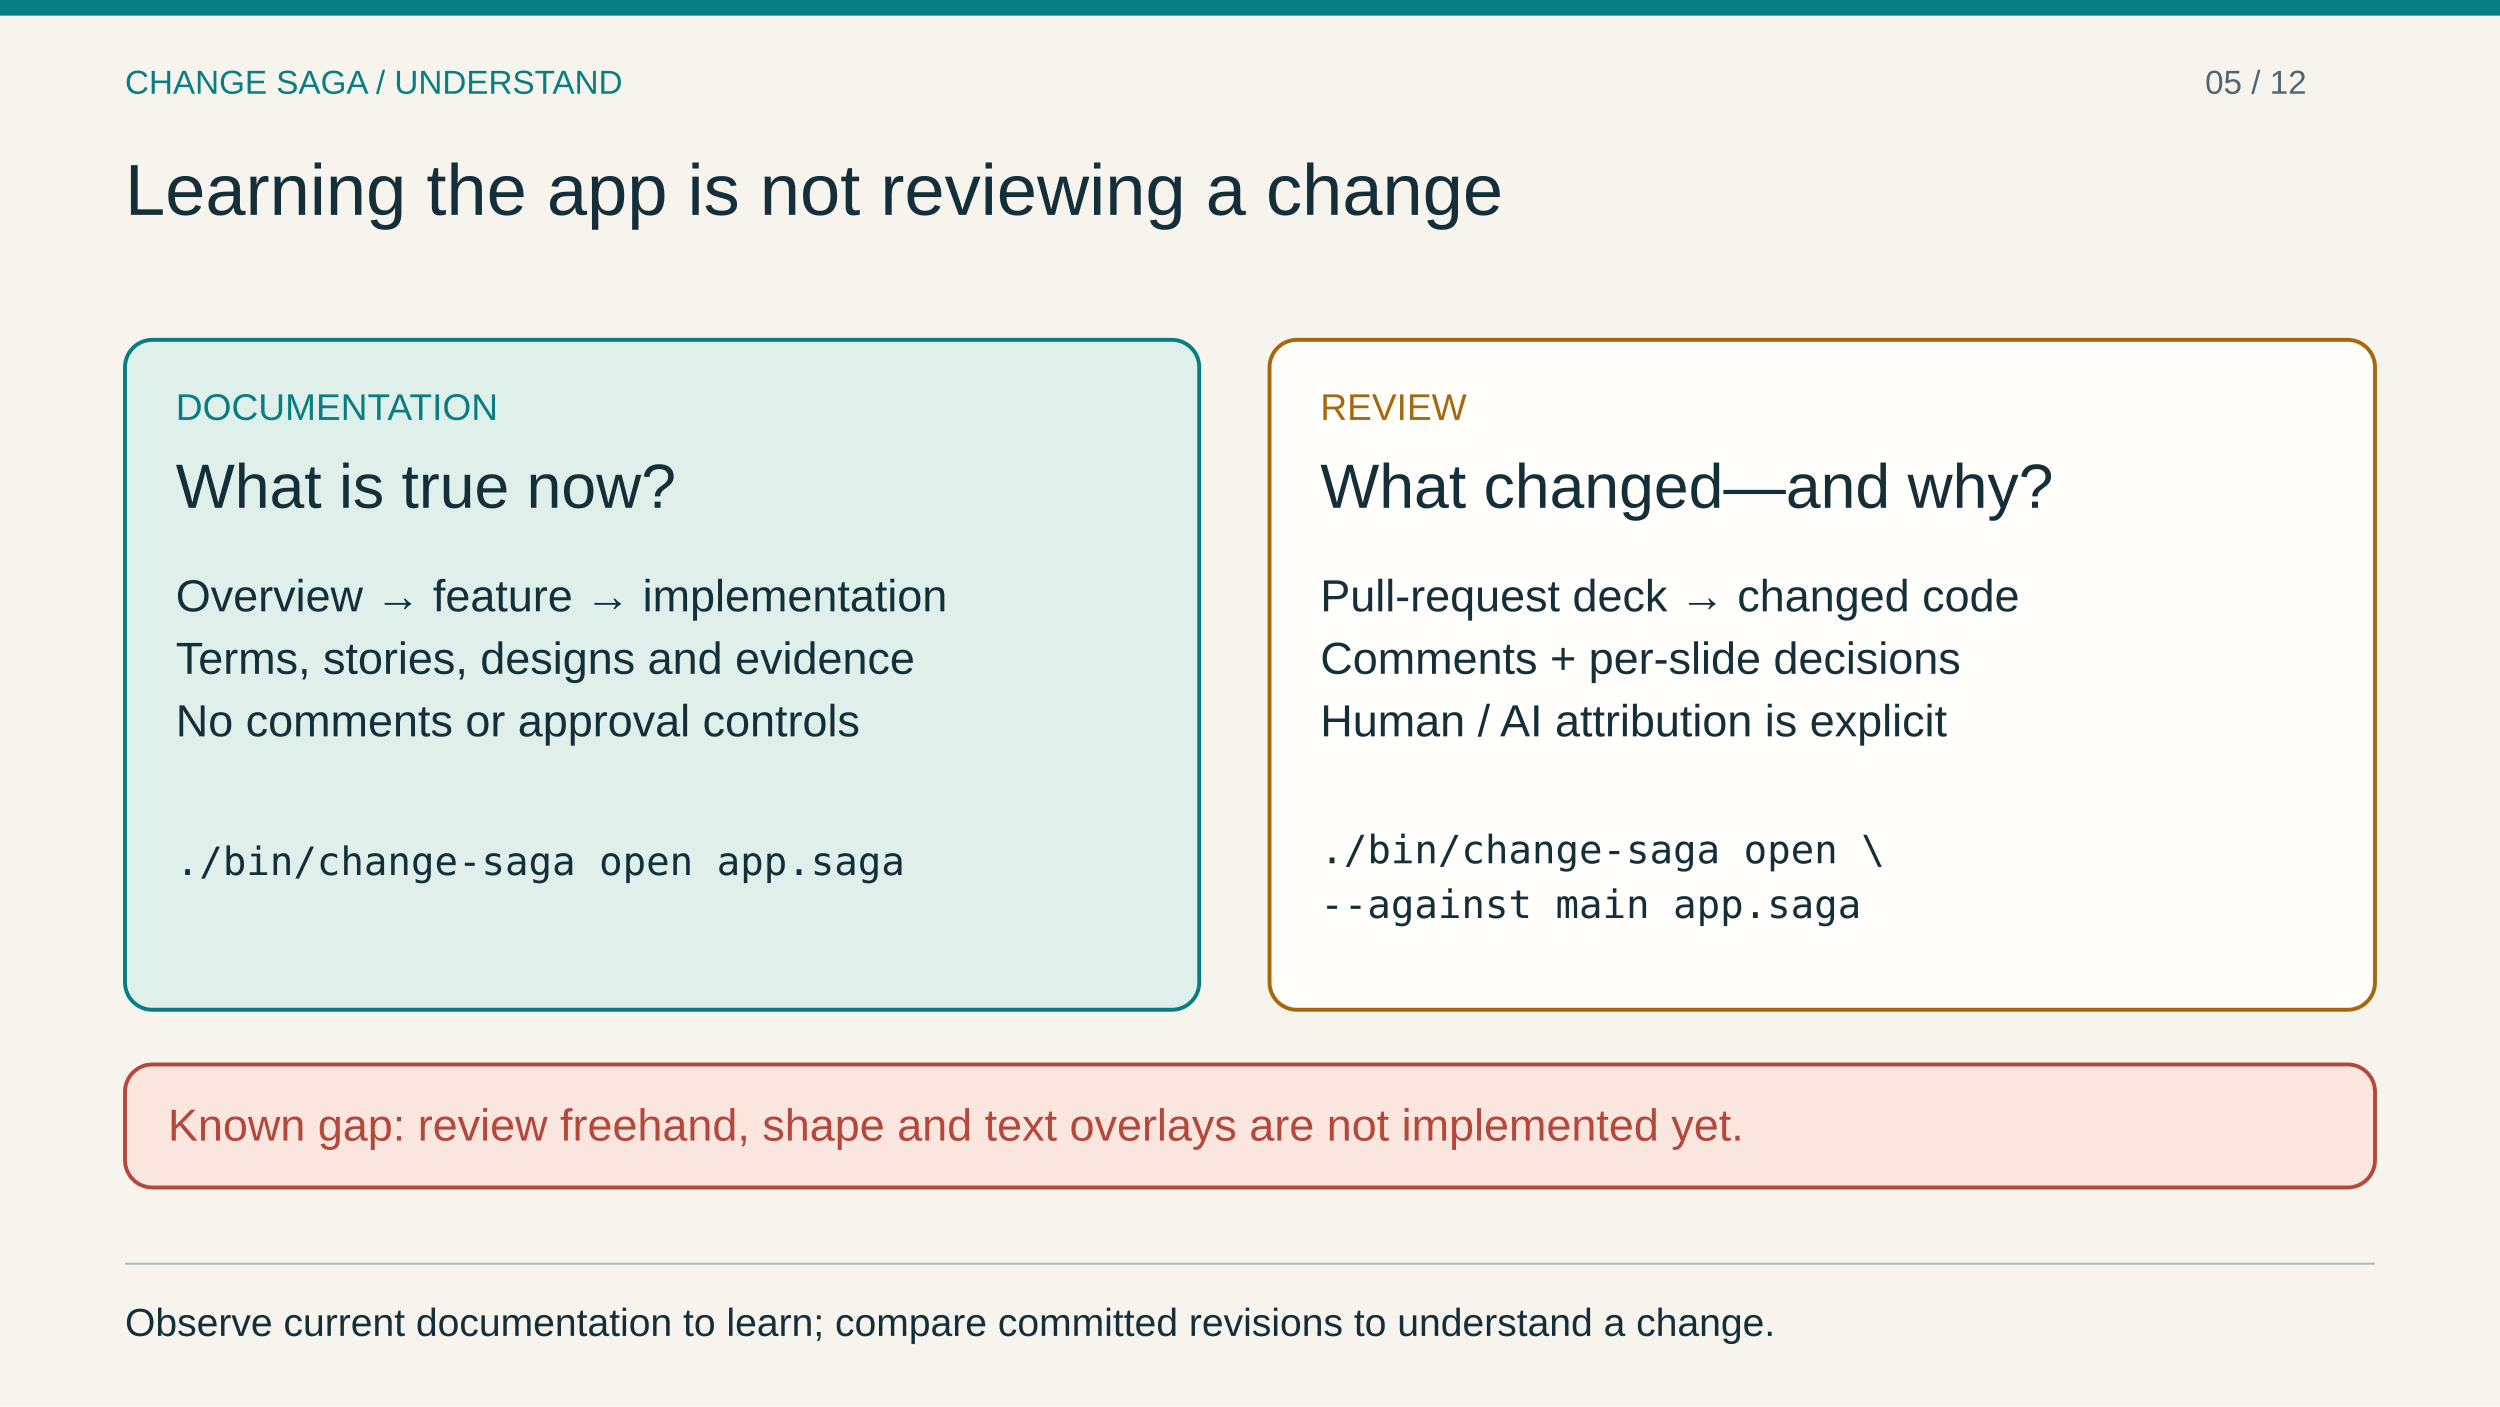
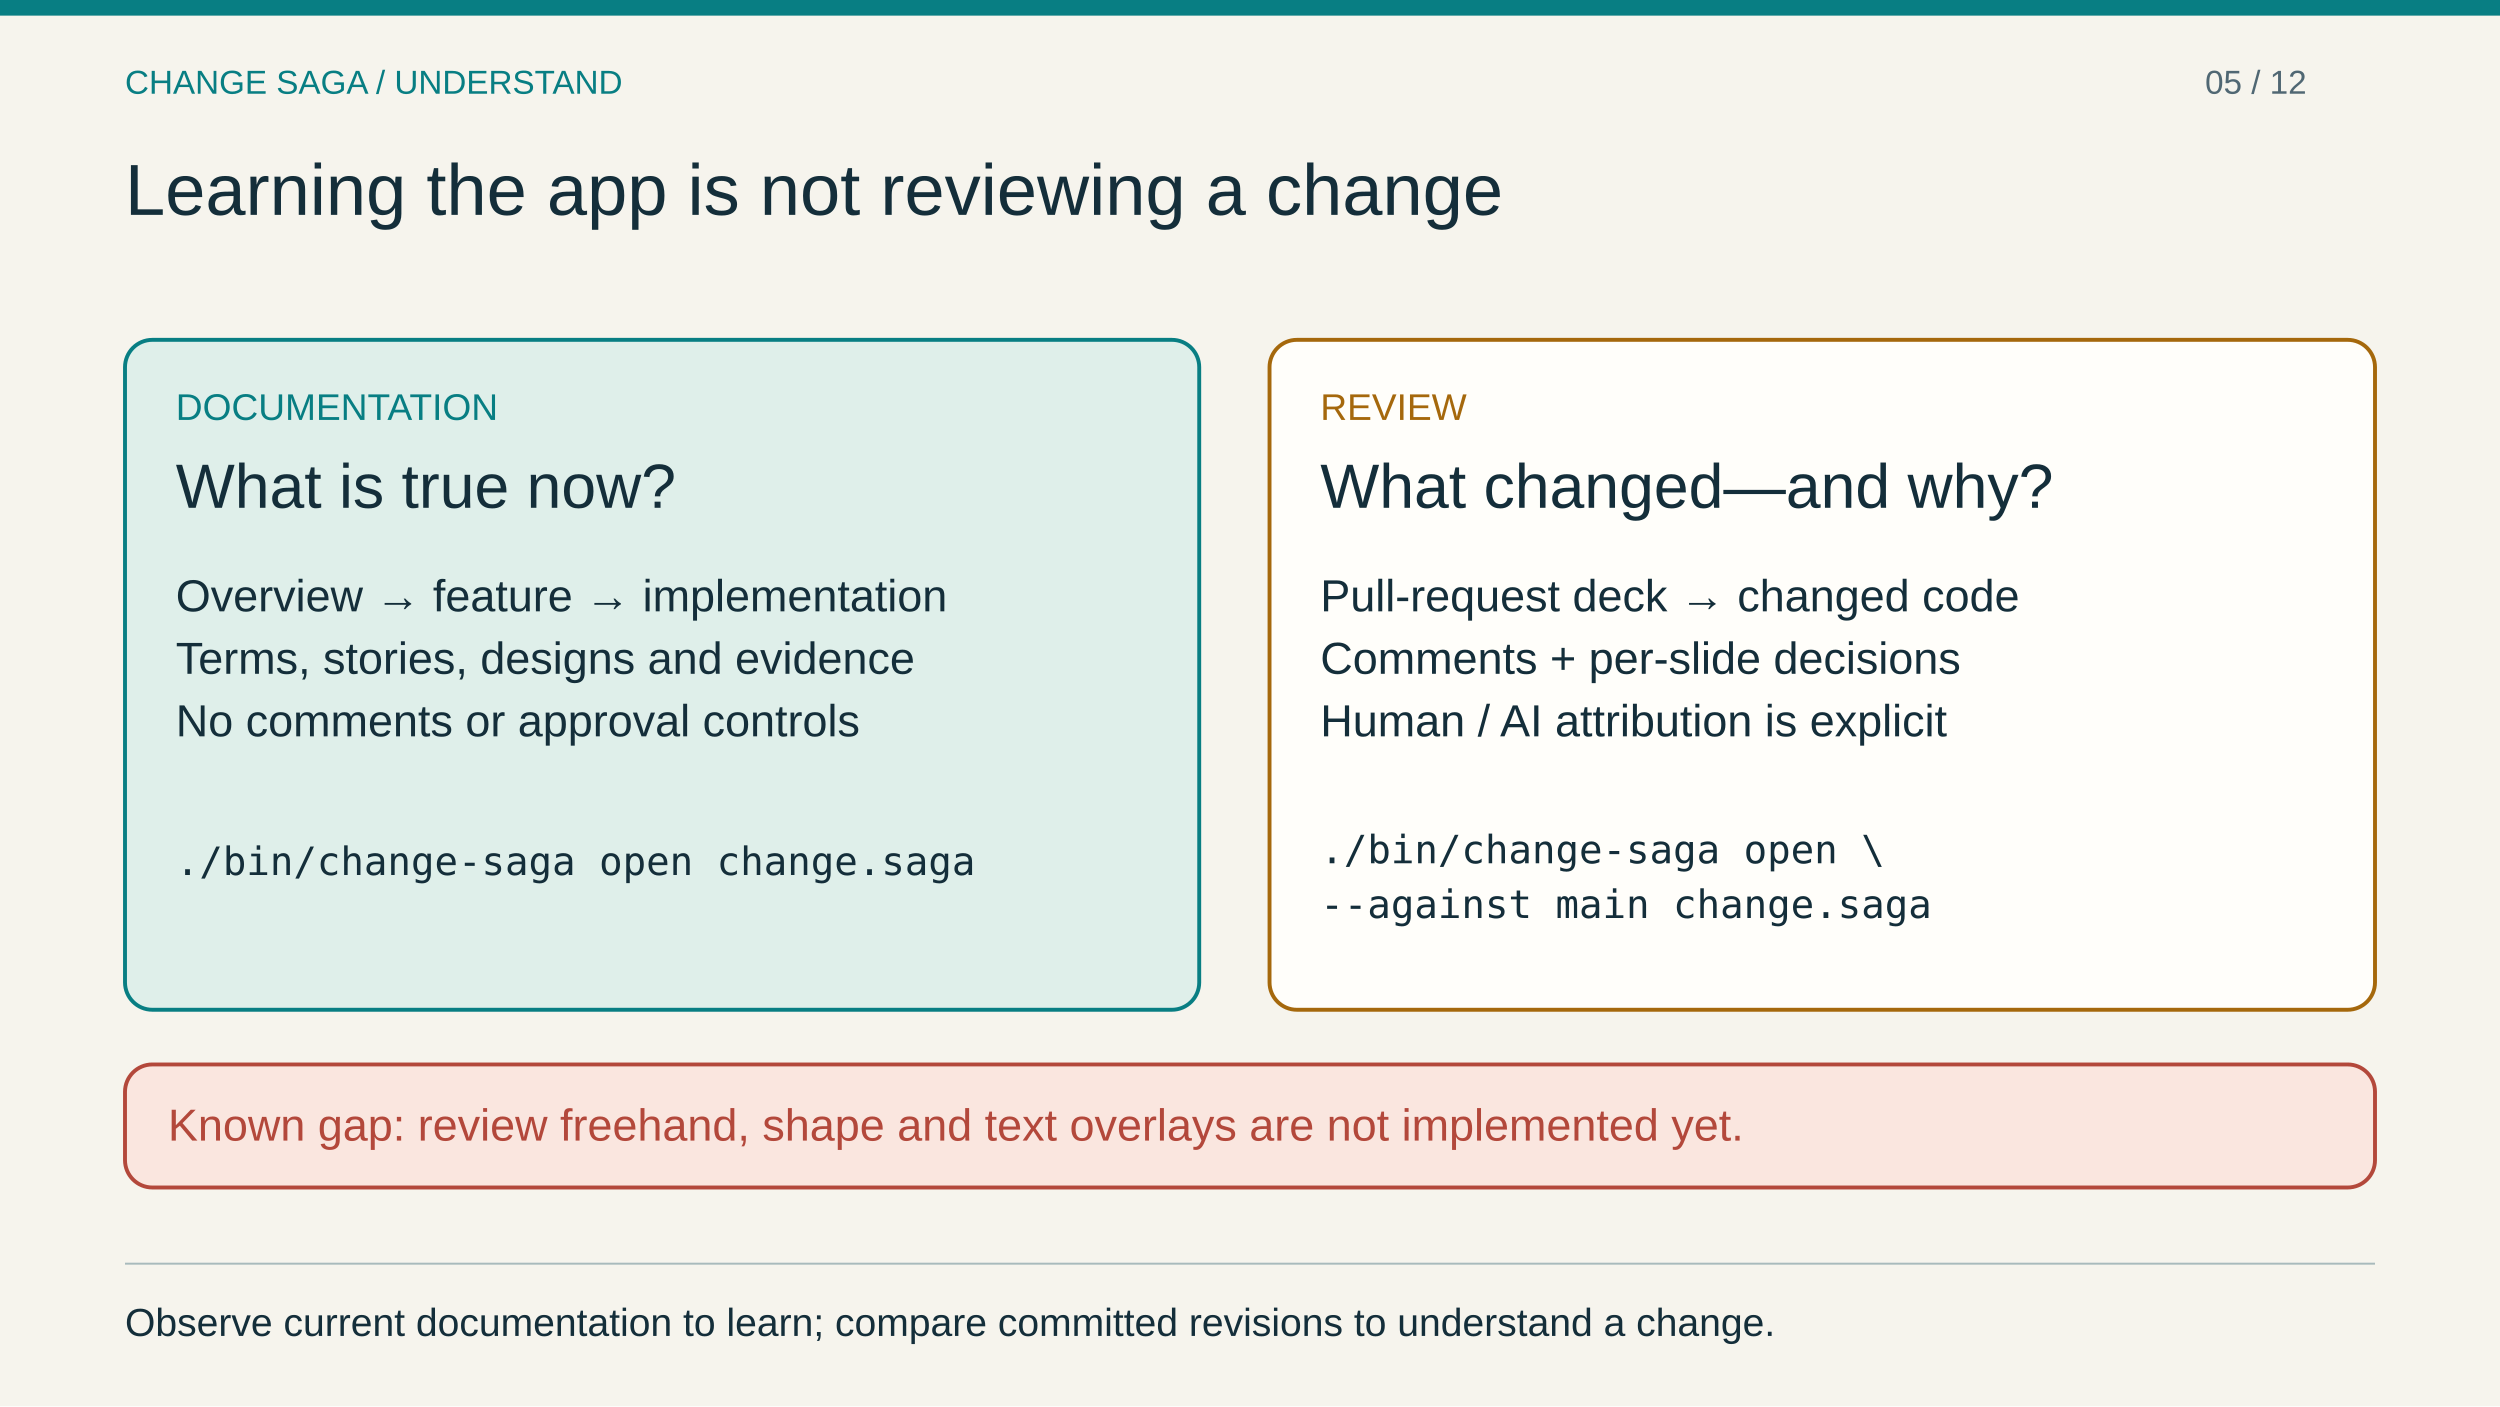
<svg xmlns="http://www.w3.org/2000/svg" viewBox="0 0 1280 720" role="img" aria-labelledby="title desc">
  <defs>
    <marker id="arrow" viewBox="0 0 10 10" refX="9" refY="5" markerWidth="8" markerHeight="8" orient="auto-start-reverse">
      <path d="M0 0 L10 5 L0 10 z" fill="#087e83" />
    </marker>
  </defs>
  <rect width="1280" height="720" fill="#f6f4ed" />
  <path d="M0 0 H1280 V8 H0Z" fill="#087e83" />
  <text x="64" y="48" fill="#087e83" font-family="Arial, Helvetica, sans-serif" font-size="17" font-weight="400">
    <tspan x="64" dy="0">CHANGE SAGA  /  UNDERSTAND</tspan>
  </text>
  <text x="1129" y="48" fill="#506773" font-family="Arial, Helvetica, sans-serif" font-size="17" font-weight="400">
    <tspan x="1129" dy="0">05 / 12</tspan>
  </text>
  <text x="64" y="110" fill="#142e3a" font-family="Arial, Helvetica, sans-serif" font-size="37" font-weight="400">
    <tspan x="64" dy="0">Learning the app is not reviewing a change</tspan>
  </text>
  <g id="docs">
    <rect x="64" y="174" width="550" height="343" rx="14" fill="#dfefea" stroke="#087e83" stroke-width="2" />
    <text x="90" y="215" fill="#087e83" font-family="Arial, Helvetica, sans-serif" font-size="19" font-weight="400">
      <tspan x="90" dy="0">DOCUMENTATION</tspan>
    </text>
    <text x="90" y="260" fill="#142e3a" font-family="Arial, Helvetica, sans-serif" font-size="32" font-weight="400">
      <tspan x="90" dy="0">What is true now?</tspan>
    </text>
    <text x="90" y="313" fill="#142e3a" font-family="Arial, Helvetica, sans-serif" font-size="23" font-weight="400">
      <tspan x="90" dy="0">Overview → feature → implementation</tspan>
      <tspan x="90" dy="32">Terms, stories, designs and evidence</tspan>
      <tspan x="90" dy="32">No comments or approval controls</tspan>
    </text>
    <text x="90" y="448" fill="#142e3a" font-family="ui-monospace, SFMono-Regular, Menlo, monospace" font-size="20">
-       <tspan x="90" dy="0">./bin/change-saga open app.saga</tspan>
+       <tspan x="90" dy="0">./bin/change-saga open change.saga</tspan>
    </text>
  </g>
  <g id="review">
    <rect x="650" y="174" width="566" height="343" rx="14" fill="#fffefa" stroke="#a5680c" stroke-width="2" />
    <text x="676" y="215" fill="#a5680c" font-family="Arial, Helvetica, sans-serif" font-size="19" font-weight="400">
      <tspan x="676" dy="0">REVIEW</tspan>
    </text>
    <text x="676" y="260" fill="#142e3a" font-family="Arial, Helvetica, sans-serif" font-size="32" font-weight="400">
      <tspan x="676" dy="0">What changed—and why?</tspan>
    </text>
    <text x="676" y="313" fill="#142e3a" font-family="Arial, Helvetica, sans-serif" font-size="23" font-weight="400">
      <tspan x="676" dy="0">Pull-request deck → changed code</tspan>
      <tspan x="676" dy="32">Comments + per-slide decisions</tspan>
      <tspan x="676" dy="32">Human / AI attribution is explicit</tspan>
    </text>
    <text x="676" y="442" fill="#142e3a" font-family="ui-monospace, SFMono-Regular, Menlo, monospace" font-size="20">
      <tspan x="676" dy="0">./bin/change-saga open \</tspan>
-       <tspan x="676" dy="28">  --against main app.saga</tspan>
+       <tspan x="676" dy="28">  --against main change.saga</tspan>
    </text>
  </g>
  <g id="gap">
    <rect x="64" y="545" width="1152" height="63" rx="14" fill="#fae6df" stroke="#b3483b" stroke-width="2" />
    <text x="86" y="584" fill="#b3483b" font-family="Arial, Helvetica, sans-serif" font-size="23" font-weight="400">
      <tspan x="86" dy="0">Known gap: review freehand, shape and text overlays are not implemented yet.</tspan>
    </text>
  </g>
  <path d="M64 647 H1216" stroke="#a8babc" />
  <text x="64" y="684" fill="#142e3a" font-family="Arial, Helvetica, sans-serif" font-size="20" font-weight="400">
    <tspan x="64" dy="0">Observe current documentation to learn; compare committed revisions to understand a change.</tspan>
  </text>
</svg>
